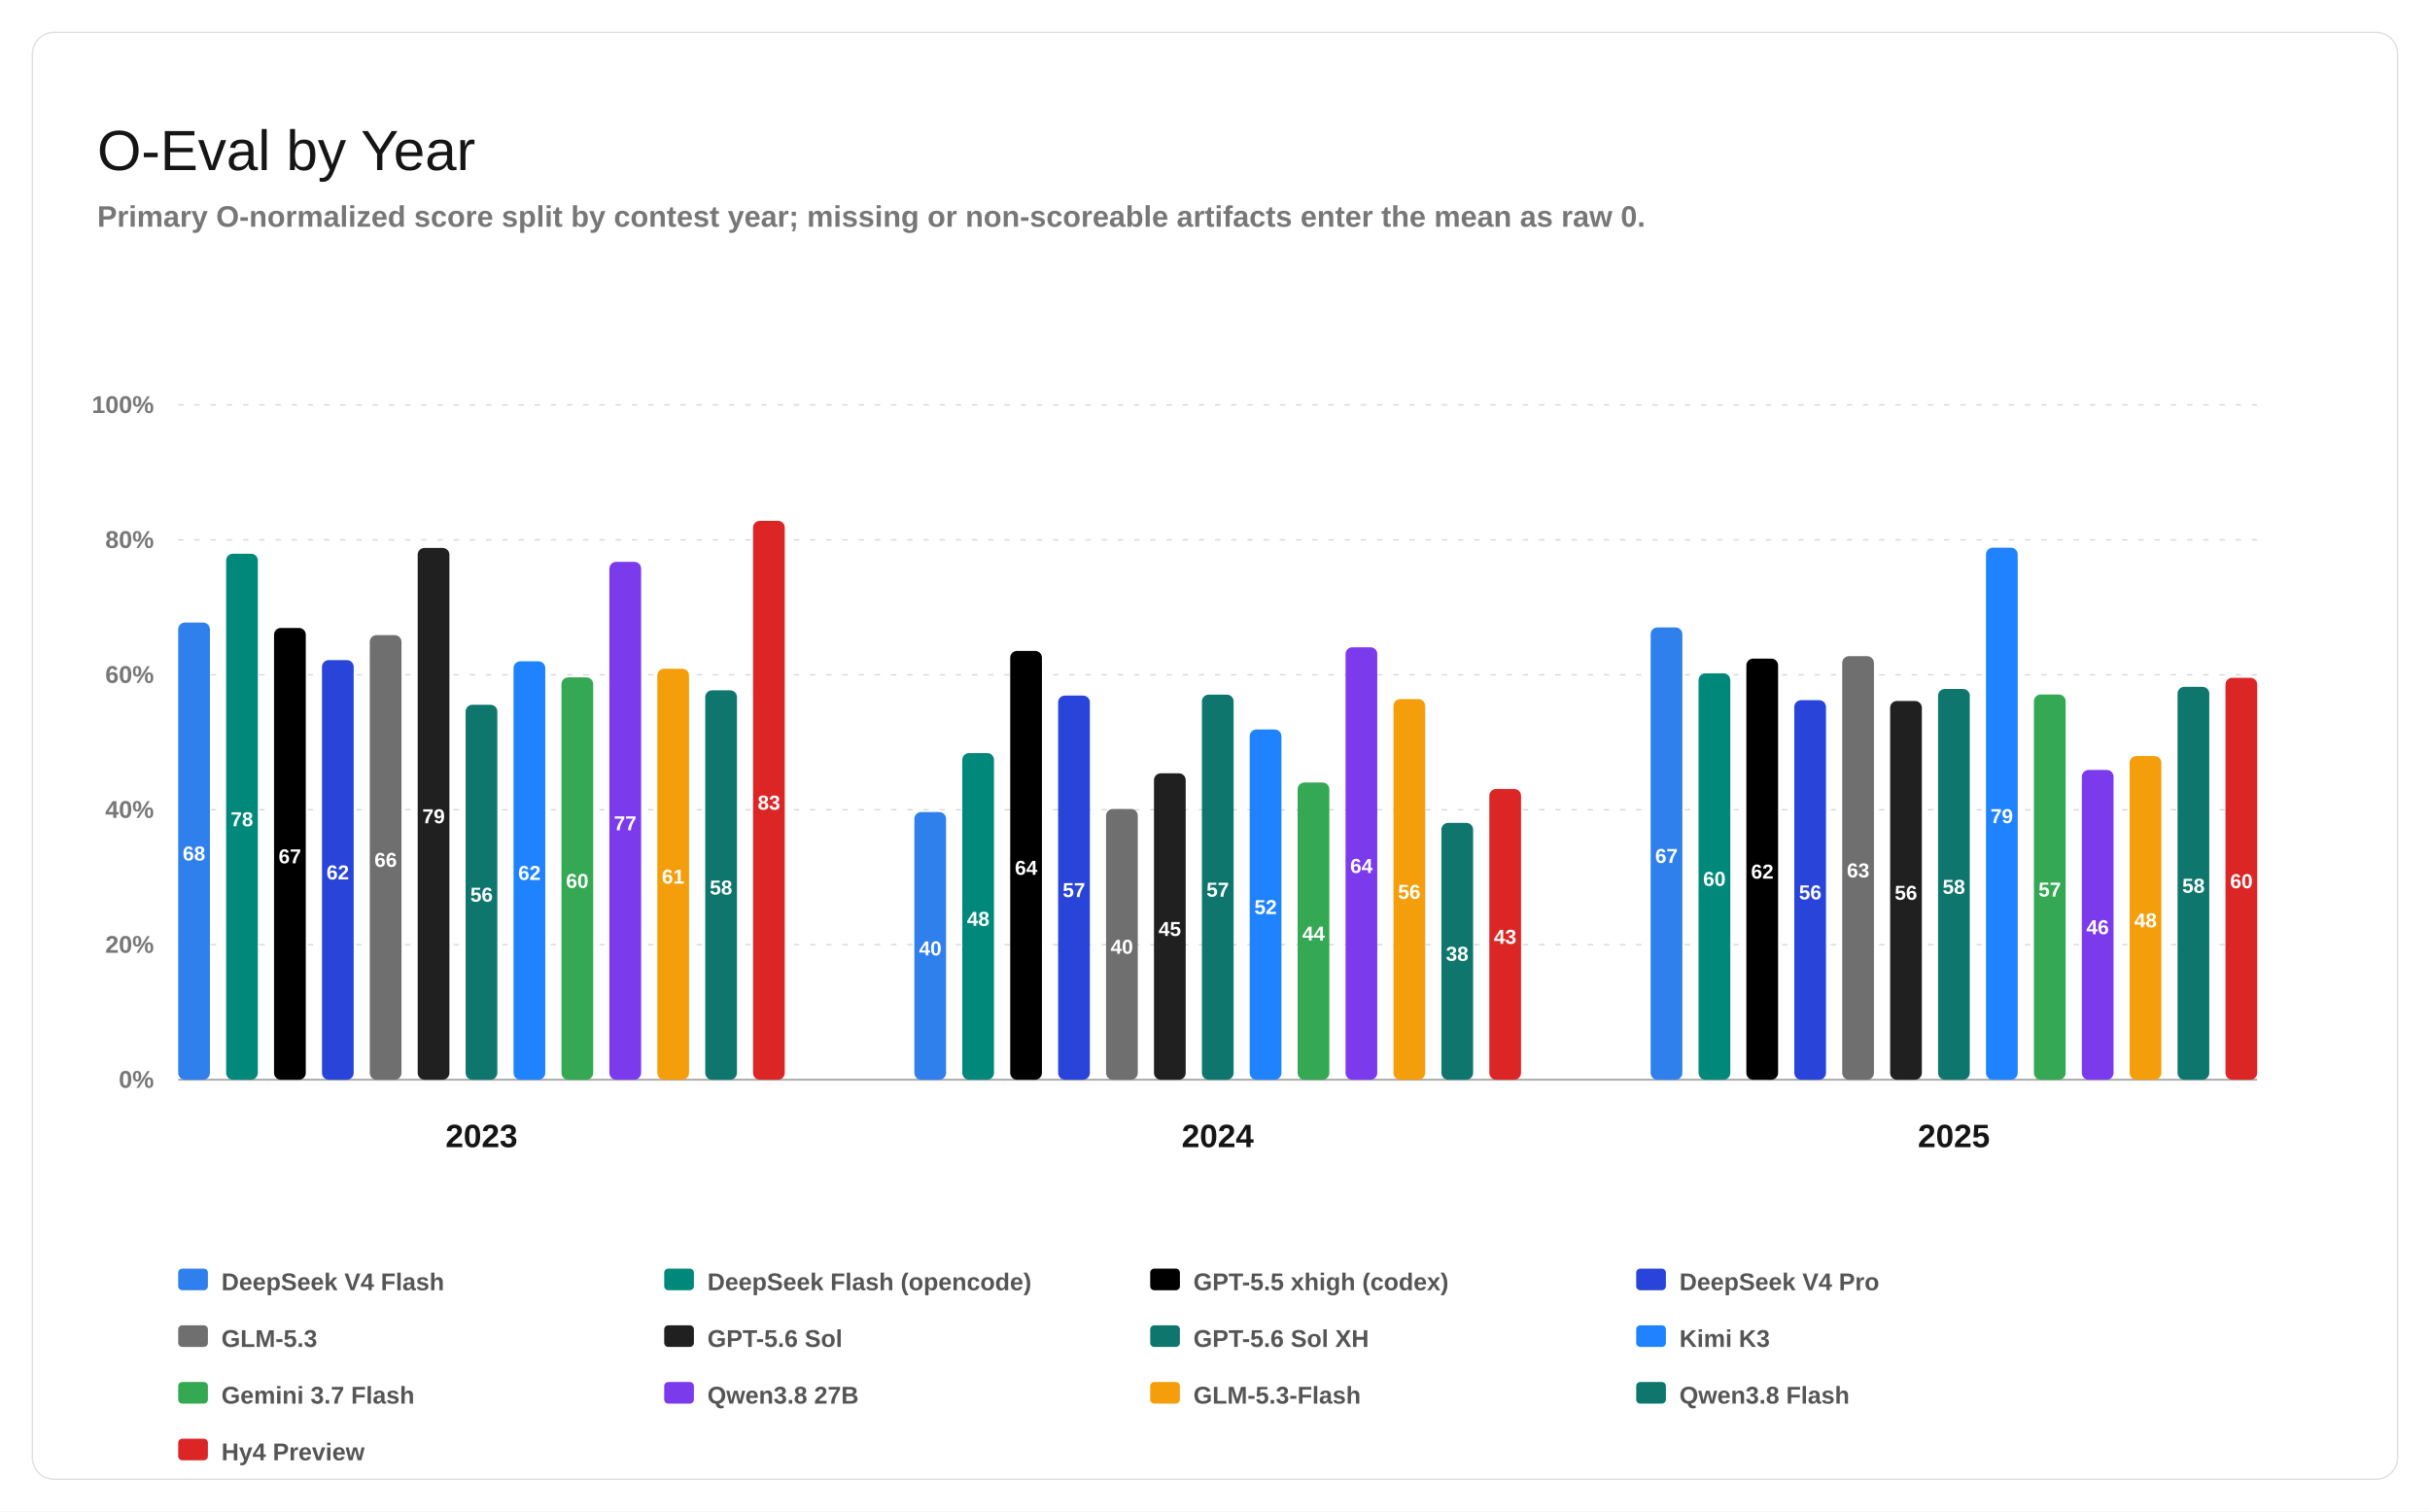
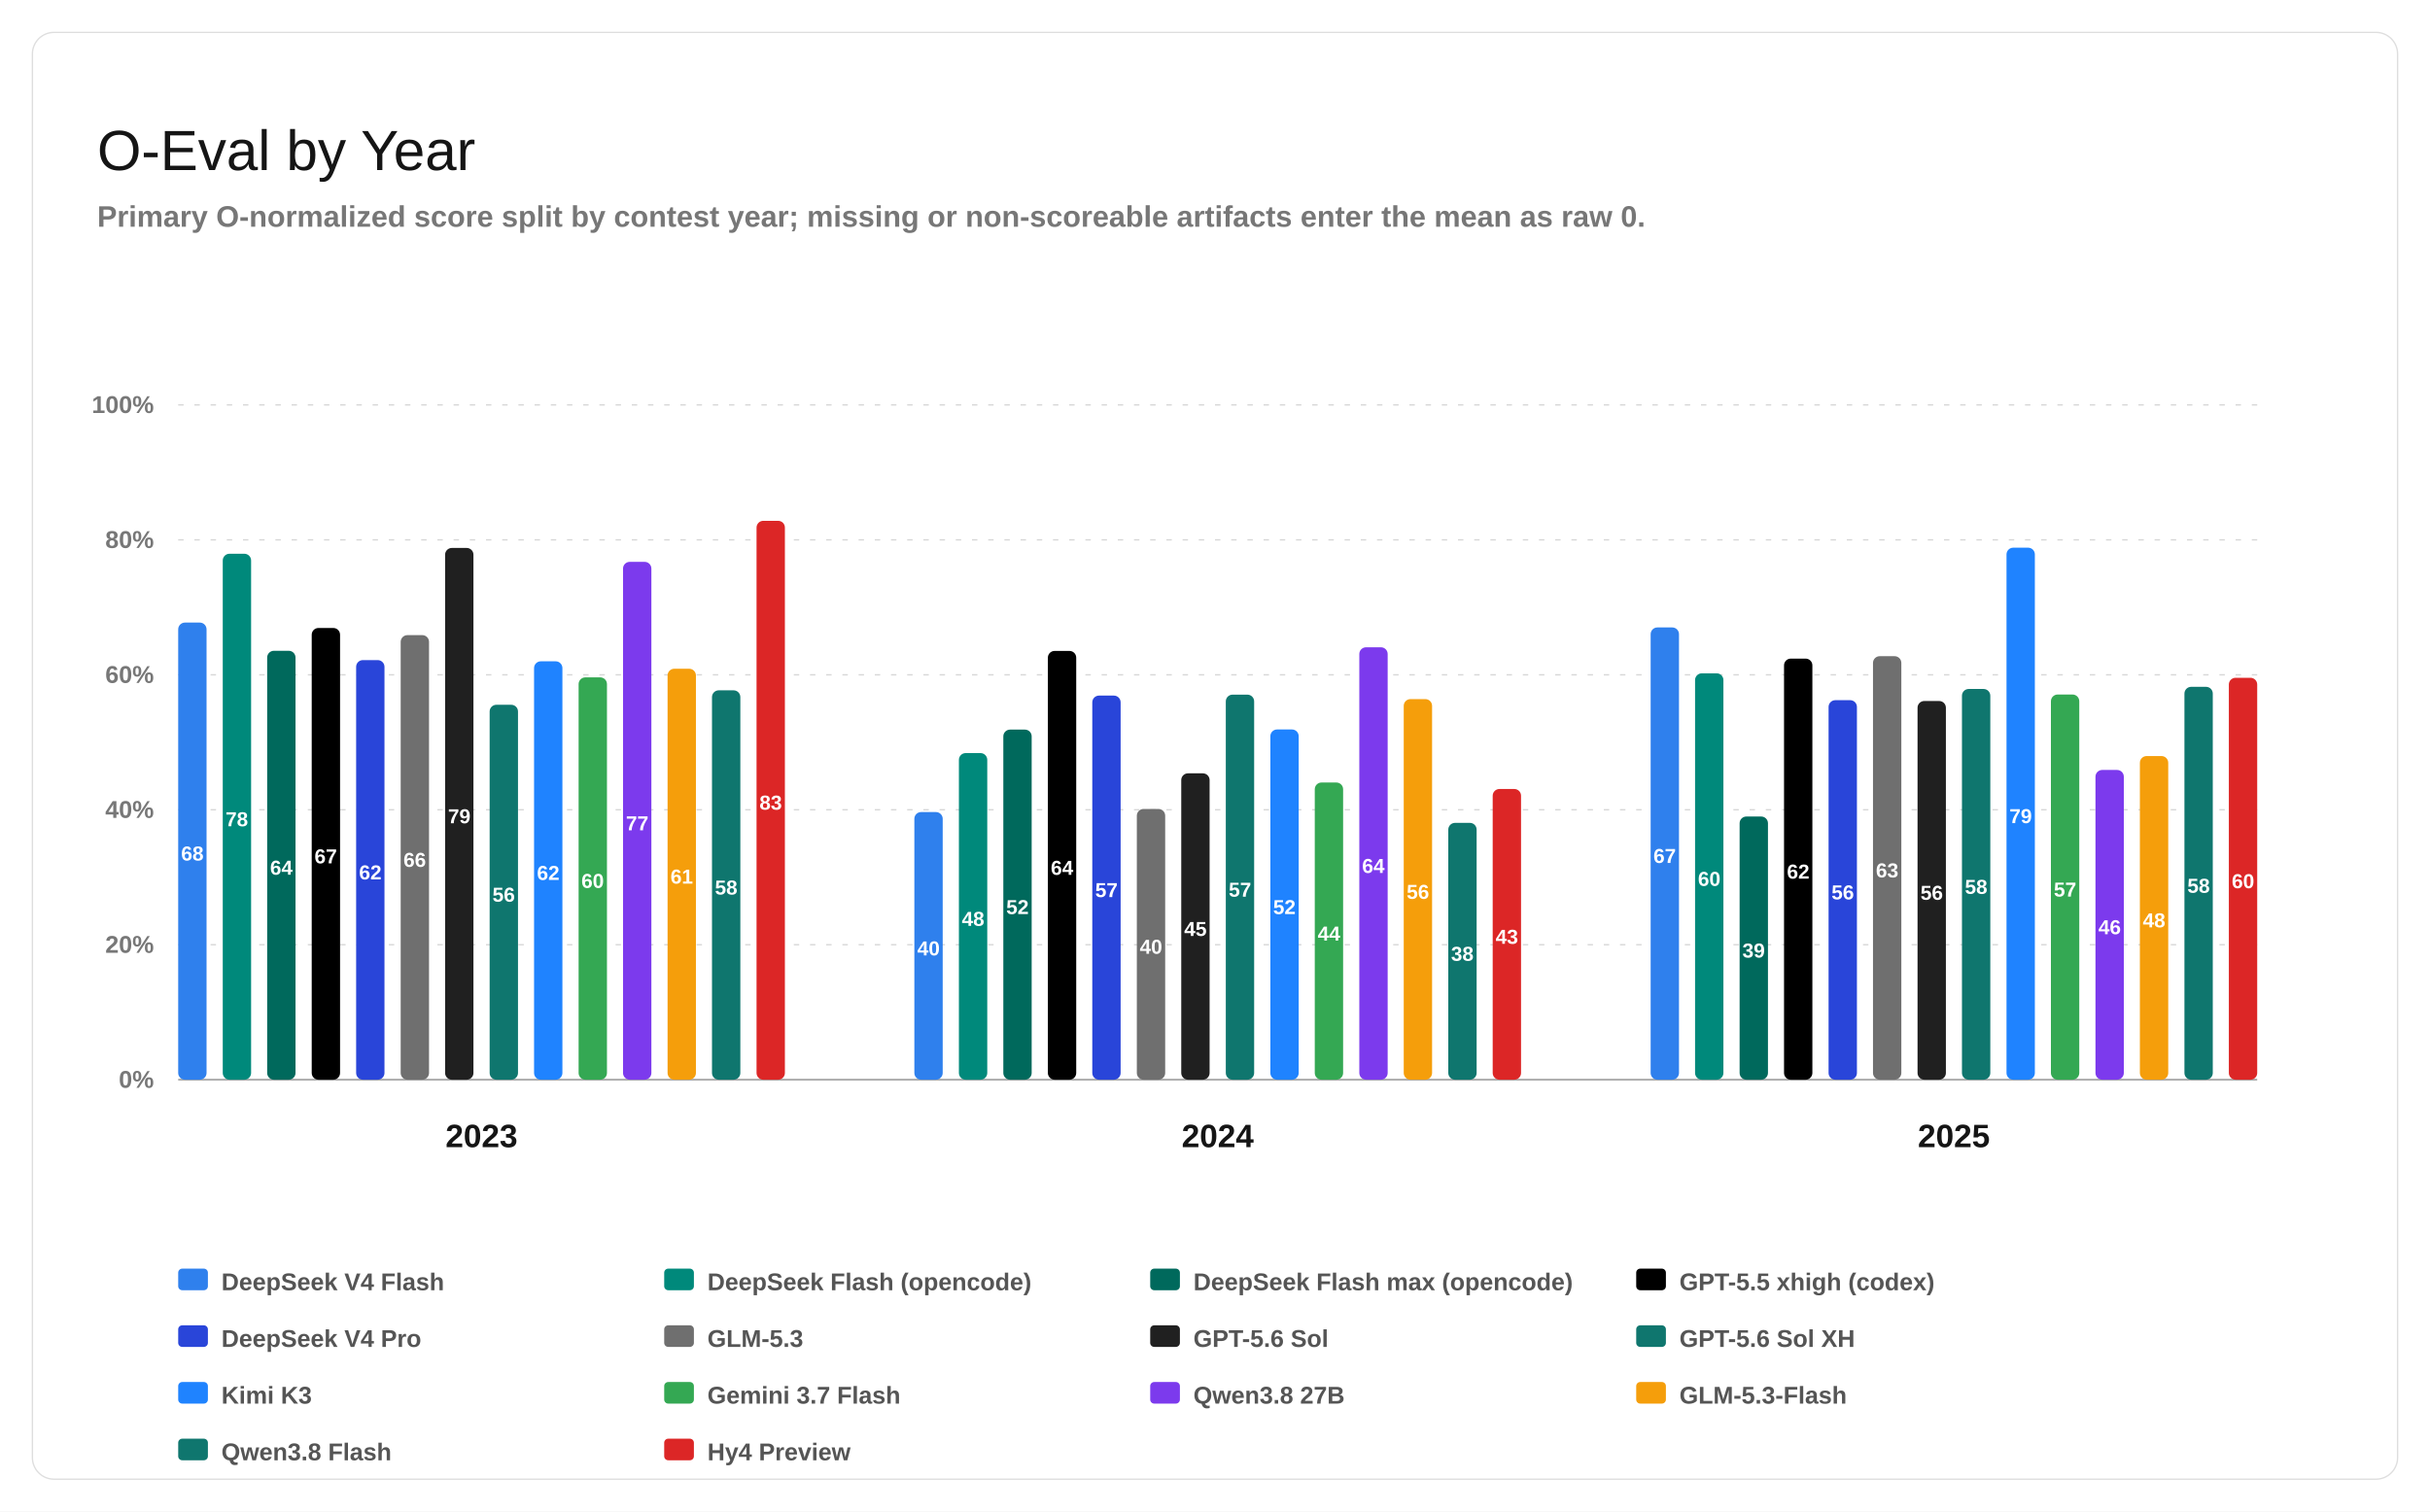
<svg xmlns="http://www.w3.org/2000/svg" width="1800" height="1120" viewBox="0 0 1800 1120" role="img">
  <style>
      .title { font-family: Georgia, Times, serif; font-size: 42px; font-weight: 500; fill: #050505; }
      .subtitle { font-family: Arial, Helvetica, sans-serif; font-size: 22px; fill: #777777; font-weight: 650; }
      .axis { font-family: Arial, Helvetica, sans-serif; font-size: 18px; fill: #777777; font-weight: 650; }
      .axis-title { font-family: Arial, Helvetica, sans-serif; font-size: 22px; fill: #111111; font-weight: 720; }
      .label { font-family: Arial, Helvetica, sans-serif; font-size: 19px; fill: #151515; font-weight: 700; }
      .small { font-family: Arial, Helvetica, sans-serif; font-size: 18px; fill: #777777; font-weight: 650; }
    </style>
  <rect width="1800" height="1120" fill="#ffffff" />
  <rect x="24.0" y="24.0" width="1752.0" height="1072.0" fill="#ffffff" rx="16.0" stroke="#dedede" />
  <text x="72.0" y="126.0" text-anchor="start" font-family="Arial, Helvetica, sans-serif" font-size="42" font-weight="500" fill="#151515">O-Eval by Year</text>
  <text x="72.0" y="168.0" text-anchor="start" font-family="Arial, Helvetica, sans-serif" font-size="22" font-weight="650" fill="#777777">Primary O-normalized score split by contest year; missing or non-scoreable artifacts enter the mean as raw 0.</text>
  <line x1="132.0" y1="800.0" x2="1672.0" y2="800.0" stroke="#aaaaaa" stroke-width="1.4" />
  <text x="114.0" y="806.0" text-anchor="end" font-family="Arial, Helvetica, sans-serif" font-size="18" font-weight="600" fill="#777777">0%</text>
  <line x1="132.0" y1="700.0" x2="1672.0" y2="700.0" stroke="#d7d7d7" stroke-width="1.0" stroke-dasharray="4 8" />
  <text x="114.0" y="706.0" text-anchor="end" font-family="Arial, Helvetica, sans-serif" font-size="18" font-weight="600" fill="#777777">20%</text>
  <line x1="132.0" y1="600.0" x2="1672.0" y2="600.0" stroke="#d7d7d7" stroke-width="1.0" stroke-dasharray="4 8" />
  <text x="114.0" y="606.0" text-anchor="end" font-family="Arial, Helvetica, sans-serif" font-size="18" font-weight="600" fill="#777777">40%</text>
  <line x1="132.0" y1="500.0" x2="1672.0" y2="500.0" stroke="#d7d7d7" stroke-width="1.0" stroke-dasharray="4 8" />
  <text x="114.0" y="506.0" text-anchor="end" font-family="Arial, Helvetica, sans-serif" font-size="18" font-weight="600" fill="#777777">60%</text>
  <line x1="132.0" y1="400.0" x2="1672.0" y2="400.0" stroke="#d7d7d7" stroke-width="1.0" stroke-dasharray="4 8" />
  <text x="114.0" y="406.0" text-anchor="end" font-family="Arial, Helvetica, sans-serif" font-size="18" font-weight="600" fill="#777777">80%</text>
  <line x1="132.0" y1="300.0" x2="1672.0" y2="300.0" stroke="#d7d7d7" stroke-width="1.0" stroke-dasharray="4 8" />
  <text x="114.0" y="306.0" text-anchor="end" font-family="Arial, Helvetica, sans-serif" font-size="18" font-weight="600" fill="#777777">100%</text>
  <text x="356.7" y="850.0" text-anchor="middle" font-family="Arial, Helvetica, sans-serif" font-size="24" font-weight="800" fill="#151515">2023</text>
-   <rect x="132.0" y="461.3" width="23.5" height="338.7" fill="#2f80ed" rx="5.0" />
-   <text x="143.7" y="637.6" text-anchor="middle" font-family="Arial, Helvetica, sans-serif" font-size="15" font-weight="800" fill="#ffffff">68</text>
-   <rect x="167.5" y="410.3" width="23.5" height="389.7" fill="#00897b" rx="5.0" />
-   <text x="179.2" y="612.2" text-anchor="middle" font-family="Arial, Helvetica, sans-serif" font-size="15" font-weight="800" fill="#ffffff">78</text>
-   <rect x="203.0" y="465.3" width="23.5" height="334.7" fill="#000000" rx="5.0" />
-   <text x="214.7" y="639.7" text-anchor="middle" font-family="Arial, Helvetica, sans-serif" font-size="15" font-weight="800" fill="#ffffff">67</text>
-   <rect x="238.5" y="489.1" width="23.5" height="310.9" fill="#2945d9" rx="5.0" />
-   <text x="250.2" y="651.6" text-anchor="middle" font-family="Arial, Helvetica, sans-serif" font-size="15" font-weight="800" fill="#ffffff">62</text>
-   <rect x="273.9" y="470.6" width="23.5" height="329.4" fill="#6f6f6f" rx="5.0" />
-   <text x="285.7" y="642.3" text-anchor="middle" font-family="Arial, Helvetica, sans-serif" font-size="15" font-weight="800" fill="#ffffff">66</text>
-   <rect x="309.4" y="406.0" width="23.5" height="394.0" fill="#202020" rx="5.0" />
-   <text x="321.2" y="610.0" text-anchor="middle" font-family="Arial, Helvetica, sans-serif" font-size="15" font-weight="800" fill="#ffffff">79</text>
-   <rect x="344.9" y="522.2" width="23.5" height="277.8" fill="#0f766e" rx="5.0" />
-   <text x="356.7" y="668.1" text-anchor="middle" font-family="Arial, Helvetica, sans-serif" font-size="15" font-weight="800" fill="#ffffff">56</text>
-   <rect x="380.4" y="490.0" width="23.5" height="310.0" fill="#1f83ff" rx="5.0" />
-   <text x="392.2" y="652.0" text-anchor="middle" font-family="Arial, Helvetica, sans-serif" font-size="15" font-weight="800" fill="#ffffff">62</text>
-   <rect x="415.9" y="501.9" width="23.5" height="298.1" fill="#34a853" rx="5.0" />
-   <text x="427.6" y="657.9" text-anchor="middle" font-family="Arial, Helvetica, sans-serif" font-size="15" font-weight="800" fill="#ffffff">60</text>
-   <rect x="451.4" y="416.3" width="23.5" height="383.7" fill="#7c3aed" rx="5.0" />
-   <text x="463.1" y="615.2" text-anchor="middle" font-family="Arial, Helvetica, sans-serif" font-size="15" font-weight="800" fill="#ffffff">77</text>
-   <rect x="486.9" y="495.5" width="23.5" height="304.5" fill="#f59e0b" rx="5.0" />
-   <text x="498.6" y="654.7" text-anchor="middle" font-family="Arial, Helvetica, sans-serif" font-size="15" font-weight="800" fill="#ffffff">61</text>
-   <rect x="522.4" y="511.5" width="23.5" height="288.5" fill="#0f766e" rx="5.0" />
-   <text x="534.1" y="662.8" text-anchor="middle" font-family="Arial, Helvetica, sans-serif" font-size="15" font-weight="800" fill="#ffffff">58</text>
-   <rect x="557.8" y="385.9" width="23.5" height="414.1" fill="#dc2626" rx="5.0" />
-   <text x="569.6" y="599.9" text-anchor="middle" font-family="Arial, Helvetica, sans-serif" font-size="15" font-weight="800" fill="#ffffff">83</text>
+   <rect x="132.0" y="461.3" width="21.0" height="338.7" fill="#2f80ed" rx="5.0" />
+   <text x="142.5" y="637.6" text-anchor="middle" font-family="Arial, Helvetica, sans-serif" font-size="15" font-weight="800" fill="#ffffff">68</text>
+   <rect x="165.0" y="410.3" width="21.0" height="389.7" fill="#00897b" rx="5.0" />
+   <text x="175.4" y="612.2" text-anchor="middle" font-family="Arial, Helvetica, sans-serif" font-size="15" font-weight="800" fill="#ffffff">78</text>
+   <rect x="197.9" y="482.2" width="21.0" height="317.8" fill="#00695c" rx="5.0" />
+   <text x="208.4" y="648.1" text-anchor="middle" font-family="Arial, Helvetica, sans-serif" font-size="15" font-weight="800" fill="#ffffff">64</text>
+   <rect x="230.9" y="465.3" width="21.0" height="334.7" fill="#000000" rx="5.0" />
+   <text x="241.3" y="639.7" text-anchor="middle" font-family="Arial, Helvetica, sans-serif" font-size="15" font-weight="800" fill="#ffffff">67</text>
+   <rect x="263.8" y="489.1" width="21.0" height="310.9" fill="#2945d9" rx="5.0" />
+   <text x="274.3" y="651.6" text-anchor="middle" font-family="Arial, Helvetica, sans-serif" font-size="15" font-weight="800" fill="#ffffff">62</text>
+   <rect x="296.8" y="470.6" width="21.0" height="329.4" fill="#6f6f6f" rx="5.0" />
+   <text x="307.2" y="642.3" text-anchor="middle" font-family="Arial, Helvetica, sans-serif" font-size="15" font-weight="800" fill="#ffffff">66</text>
+   <rect x="329.7" y="406.0" width="21.0" height="394.0" fill="#202020" rx="5.0" />
+   <text x="340.2" y="610.0" text-anchor="middle" font-family="Arial, Helvetica, sans-serif" font-size="15" font-weight="800" fill="#ffffff">79</text>
+   <rect x="362.7" y="522.2" width="21.0" height="277.8" fill="#0f766e" rx="5.0" />
+   <text x="373.1" y="668.1" text-anchor="middle" font-family="Arial, Helvetica, sans-serif" font-size="15" font-weight="800" fill="#ffffff">56</text>
+   <rect x="395.6" y="490.0" width="21.0" height="310.0" fill="#1f83ff" rx="5.0" />
+   <text x="406.1" y="652.0" text-anchor="middle" font-family="Arial, Helvetica, sans-serif" font-size="15" font-weight="800" fill="#ffffff">62</text>
+   <rect x="428.6" y="501.9" width="21.0" height="298.1" fill="#34a853" rx="5.0" />
+   <text x="439.0" y="657.9" text-anchor="middle" font-family="Arial, Helvetica, sans-serif" font-size="15" font-weight="800" fill="#ffffff">60</text>
+   <rect x="461.5" y="416.3" width="21.0" height="383.7" fill="#7c3aed" rx="5.0" />
+   <text x="472.0" y="615.2" text-anchor="middle" font-family="Arial, Helvetica, sans-serif" font-size="15" font-weight="800" fill="#ffffff">77</text>
+   <rect x="494.5" y="495.5" width="21.0" height="304.5" fill="#f59e0b" rx="5.0" />
+   <text x="505.0" y="654.7" text-anchor="middle" font-family="Arial, Helvetica, sans-serif" font-size="15" font-weight="800" fill="#ffffff">61</text>
+   <rect x="527.4" y="511.5" width="21.0" height="288.5" fill="#0f766e" rx="5.0" />
+   <text x="537.9" y="662.8" text-anchor="middle" font-family="Arial, Helvetica, sans-serif" font-size="15" font-weight="800" fill="#ffffff">58</text>
+   <rect x="560.4" y="385.9" width="21.0" height="414.1" fill="#dc2626" rx="5.0" />
+   <text x="570.9" y="599.9" text-anchor="middle" font-family="Arial, Helvetica, sans-serif" font-size="15" font-weight="800" fill="#ffffff">83</text>
  <text x="902.0" y="850.0" text-anchor="middle" font-family="Arial, Helvetica, sans-serif" font-size="24" font-weight="800" fill="#151515">2024</text>
-   <rect x="677.3" y="601.7" width="23.5" height="198.3" fill="#2f80ed" rx="5.0" />
-   <text x="689.1" y="707.9" text-anchor="middle" font-family="Arial, Helvetica, sans-serif" font-size="15" font-weight="800" fill="#ffffff">40</text>
-   <rect x="712.8" y="558.0" width="23.5" height="242.0" fill="#00897b" rx="5.0" />
-   <text x="724.6" y="686.0" text-anchor="middle" font-family="Arial, Helvetica, sans-serif" font-size="15" font-weight="800" fill="#ffffff">48</text>
-   <rect x="748.3" y="482.3" width="23.5" height="317.7" fill="#000000" rx="5.0" />
-   <text x="760.1" y="648.2" text-anchor="middle" font-family="Arial, Helvetica, sans-serif" font-size="15" font-weight="800" fill="#ffffff">64</text>
-   <rect x="783.8" y="515.4" width="23.5" height="284.6" fill="#2945d9" rx="5.0" />
-   <text x="795.5" y="664.7" text-anchor="middle" font-family="Arial, Helvetica, sans-serif" font-size="15" font-weight="800" fill="#ffffff">57</text>
-   <rect x="819.3" y="599.4" width="23.5" height="200.6" fill="#6f6f6f" rx="5.0" />
-   <text x="831.0" y="706.7" text-anchor="middle" font-family="Arial, Helvetica, sans-serif" font-size="15" font-weight="800" fill="#ffffff">40</text>
-   <rect x="854.8" y="573.0" width="23.5" height="227.0" fill="#202020" rx="5.0" />
-   <text x="866.5" y="693.5" text-anchor="middle" font-family="Arial, Helvetica, sans-serif" font-size="15" font-weight="800" fill="#ffffff">45</text>
-   <rect x="890.3" y="514.7" width="23.5" height="285.3" fill="#0f766e" rx="5.0" />
-   <text x="902.0" y="664.4" text-anchor="middle" font-family="Arial, Helvetica, sans-serif" font-size="15" font-weight="800" fill="#ffffff">57</text>
-   <rect x="925.7" y="540.5" width="23.5" height="259.5" fill="#1f83ff" rx="5.0" />
-   <text x="937.5" y="677.3" text-anchor="middle" font-family="Arial, Helvetica, sans-serif" font-size="15" font-weight="800" fill="#ffffff">52</text>
-   <rect x="961.2" y="579.8" width="23.5" height="220.2" fill="#34a853" rx="5.0" />
-   <text x="973.0" y="696.9" text-anchor="middle" font-family="Arial, Helvetica, sans-serif" font-size="15" font-weight="800" fill="#ffffff">44</text>
-   <rect x="996.7" y="479.6" width="23.5" height="320.4" fill="#7c3aed" rx="5.0" />
-   <text x="1008.5" y="646.8" text-anchor="middle" font-family="Arial, Helvetica, sans-serif" font-size="15" font-weight="800" fill="#ffffff">64</text>
-   <rect x="1032.2" y="518.0" width="23.5" height="282.0" fill="#f59e0b" rx="5.0" />
-   <text x="1043.9" y="666.0" text-anchor="middle" font-family="Arial, Helvetica, sans-serif" font-size="15" font-weight="800" fill="#ffffff">56</text>
-   <rect x="1067.7" y="609.7" width="23.5" height="190.3" fill="#0f766e" rx="5.0" />
-   <text x="1079.4" y="711.9" text-anchor="middle" font-family="Arial, Helvetica, sans-serif" font-size="15" font-weight="800" fill="#ffffff">38</text>
-   <rect x="1103.2" y="584.6" width="23.5" height="215.4" fill="#dc2626" rx="5.0" />
-   <text x="1114.9" y="699.3" text-anchor="middle" font-family="Arial, Helvetica, sans-serif" font-size="15" font-weight="800" fill="#ffffff">43</text>
+   <rect x="677.3" y="601.7" width="21.0" height="198.3" fill="#2f80ed" rx="5.0" />
+   <text x="687.8" y="707.9" text-anchor="middle" font-family="Arial, Helvetica, sans-serif" font-size="15" font-weight="800" fill="#ffffff">40</text>
+   <rect x="710.3" y="558.0" width="21.0" height="242.0" fill="#00897b" rx="5.0" />
+   <text x="720.8" y="686.0" text-anchor="middle" font-family="Arial, Helvetica, sans-serif" font-size="15" font-weight="800" fill="#ffffff">48</text>
+   <rect x="743.2" y="540.6" width="21.0" height="259.4" fill="#00695c" rx="5.0" />
+   <text x="753.7" y="677.3" text-anchor="middle" font-family="Arial, Helvetica, sans-serif" font-size="15" font-weight="800" fill="#ffffff">52</text>
+   <rect x="776.2" y="482.3" width="21.0" height="317.7" fill="#000000" rx="5.0" />
+   <text x="786.7" y="648.2" text-anchor="middle" font-family="Arial, Helvetica, sans-serif" font-size="15" font-weight="800" fill="#ffffff">64</text>
+   <rect x="809.1" y="515.4" width="21.0" height="284.6" fill="#2945d9" rx="5.0" />
+   <text x="819.6" y="664.7" text-anchor="middle" font-family="Arial, Helvetica, sans-serif" font-size="15" font-weight="800" fill="#ffffff">57</text>
+   <rect x="842.1" y="599.4" width="21.0" height="200.6" fill="#6f6f6f" rx="5.0" />
+   <text x="852.6" y="706.7" text-anchor="middle" font-family="Arial, Helvetica, sans-serif" font-size="15" font-weight="800" fill="#ffffff">40</text>
+   <rect x="875.0" y="573.0" width="21.0" height="227.0" fill="#202020" rx="5.0" />
+   <text x="885.5" y="693.5" text-anchor="middle" font-family="Arial, Helvetica, sans-serif" font-size="15" font-weight="800" fill="#ffffff">45</text>
+   <rect x="908.0" y="514.7" width="21.0" height="285.3" fill="#0f766e" rx="5.0" />
+   <text x="918.5" y="664.4" text-anchor="middle" font-family="Arial, Helvetica, sans-serif" font-size="15" font-weight="800" fill="#ffffff">57</text>
+   <rect x="941.0" y="540.5" width="21.0" height="259.5" fill="#1f83ff" rx="5.0" />
+   <text x="951.4" y="677.3" text-anchor="middle" font-family="Arial, Helvetica, sans-serif" font-size="15" font-weight="800" fill="#ffffff">52</text>
+   <rect x="973.9" y="579.8" width="21.0" height="220.2" fill="#34a853" rx="5.0" />
+   <text x="984.4" y="696.9" text-anchor="middle" font-family="Arial, Helvetica, sans-serif" font-size="15" font-weight="800" fill="#ffffff">44</text>
+   <rect x="1006.9" y="479.6" width="21.0" height="320.4" fill="#7c3aed" rx="5.0" />
+   <text x="1017.3" y="646.8" text-anchor="middle" font-family="Arial, Helvetica, sans-serif" font-size="15" font-weight="800" fill="#ffffff">64</text>
+   <rect x="1039.8" y="518.0" width="21.0" height="282.0" fill="#f59e0b" rx="5.0" />
+   <text x="1050.3" y="666.0" text-anchor="middle" font-family="Arial, Helvetica, sans-serif" font-size="15" font-weight="800" fill="#ffffff">56</text>
+   <rect x="1072.8" y="609.7" width="21.0" height="190.3" fill="#0f766e" rx="5.0" />
+   <text x="1083.2" y="711.9" text-anchor="middle" font-family="Arial, Helvetica, sans-serif" font-size="15" font-weight="800" fill="#ffffff">38</text>
+   <rect x="1105.7" y="584.6" width="21.0" height="215.4" fill="#dc2626" rx="5.0" />
+   <text x="1116.2" y="699.3" text-anchor="middle" font-family="Arial, Helvetica, sans-serif" font-size="15" font-weight="800" fill="#ffffff">43</text>
  <text x="1447.3" y="850.0" text-anchor="middle" font-family="Arial, Helvetica, sans-serif" font-size="24" font-weight="800" fill="#151515">2025</text>
-   <rect x="1222.7" y="464.9" width="23.5" height="335.1" fill="#2f80ed" rx="5.0" />
-   <text x="1234.4" y="639.4" text-anchor="middle" font-family="Arial, Helvetica, sans-serif" font-size="15" font-weight="800" fill="#ffffff">67</text>
-   <rect x="1258.2" y="498.9" width="23.5" height="301.1" fill="#00897b" rx="5.0" />
-   <text x="1269.9" y="656.4" text-anchor="middle" font-family="Arial, Helvetica, sans-serif" font-size="15" font-weight="800" fill="#ffffff">60</text>
-   <rect x="1293.6" y="488.0" width="23.5" height="312.0" fill="#000000" rx="5.0" />
-   <text x="1305.4" y="651.0" text-anchor="middle" font-family="Arial, Helvetica, sans-serif" font-size="15" font-weight="800" fill="#ffffff">62</text>
-   <rect x="1329.1" y="518.8" width="23.5" height="281.2" fill="#2945d9" rx="5.0" />
-   <text x="1340.9" y="666.4" text-anchor="middle" font-family="Arial, Helvetica, sans-serif" font-size="15" font-weight="800" fill="#ffffff">56</text>
-   <rect x="1364.6" y="486.2" width="23.5" height="313.8" fill="#6f6f6f" rx="5.0" />
-   <text x="1376.4" y="650.1" text-anchor="middle" font-family="Arial, Helvetica, sans-serif" font-size="15" font-weight="800" fill="#ffffff">63</text>
-   <rect x="1400.1" y="519.4" width="23.5" height="280.6" fill="#202020" rx="5.0" />
-   <text x="1411.8" y="666.7" text-anchor="middle" font-family="Arial, Helvetica, sans-serif" font-size="15" font-weight="800" fill="#ffffff">56</text>
-   <rect x="1435.6" y="510.5" width="23.5" height="289.5" fill="#0f766e" rx="5.0" />
-   <text x="1447.3" y="662.3" text-anchor="middle" font-family="Arial, Helvetica, sans-serif" font-size="15" font-weight="800" fill="#ffffff">58</text>
-   <rect x="1471.1" y="405.8" width="23.5" height="394.2" fill="#1f83ff" rx="5.0" />
-   <text x="1482.8" y="609.9" text-anchor="middle" font-family="Arial, Helvetica, sans-serif" font-size="15" font-weight="800" fill="#ffffff">79</text>
-   <rect x="1506.6" y="514.6" width="23.5" height="285.4" fill="#34a853" rx="5.0" />
-   <text x="1518.3" y="664.3" text-anchor="middle" font-family="Arial, Helvetica, sans-serif" font-size="15" font-weight="800" fill="#ffffff">57</text>
-   <rect x="1542.1" y="570.5" width="23.5" height="229.5" fill="#7c3aed" rx="5.0" />
-   <text x="1553.8" y="692.2" text-anchor="middle" font-family="Arial, Helvetica, sans-serif" font-size="15" font-weight="800" fill="#ffffff">46</text>
-   <rect x="1577.5" y="560.2" width="23.5" height="239.8" fill="#f59e0b" rx="5.0" />
-   <text x="1589.3" y="687.1" text-anchor="middle" font-family="Arial, Helvetica, sans-serif" font-size="15" font-weight="800" fill="#ffffff">48</text>
-   <rect x="1613.0" y="508.9" width="23.5" height="291.1" fill="#0f766e" rx="5.0" />
-   <text x="1624.8" y="661.5" text-anchor="middle" font-family="Arial, Helvetica, sans-serif" font-size="15" font-weight="800" fill="#ffffff">58</text>
-   <rect x="1648.5" y="502.2" width="23.5" height="297.8" fill="#dc2626" rx="5.0" />
-   <text x="1660.3" y="658.1" text-anchor="middle" font-family="Arial, Helvetica, sans-serif" font-size="15" font-weight="800" fill="#ffffff">60</text>
+   <rect x="1222.7" y="464.9" width="21.0" height="335.1" fill="#2f80ed" rx="5.0" />
+   <text x="1233.1" y="639.4" text-anchor="middle" font-family="Arial, Helvetica, sans-serif" font-size="15" font-weight="800" fill="#ffffff">67</text>
+   <rect x="1255.6" y="498.9" width="21.0" height="301.1" fill="#00897b" rx="5.0" />
+   <text x="1266.1" y="656.4" text-anchor="middle" font-family="Arial, Helvetica, sans-serif" font-size="15" font-weight="800" fill="#ffffff">60</text>
+   <rect x="1288.6" y="605.0" width="21.0" height="195.0" fill="#00695c" rx="5.0" />
+   <text x="1299.0" y="709.5" text-anchor="middle" font-family="Arial, Helvetica, sans-serif" font-size="15" font-weight="800" fill="#ffffff">39</text>
+   <rect x="1321.5" y="488.0" width="21.0" height="312.0" fill="#000000" rx="5.0" />
+   <text x="1332.0" y="651.0" text-anchor="middle" font-family="Arial, Helvetica, sans-serif" font-size="15" font-weight="800" fill="#ffffff">62</text>
+   <rect x="1354.5" y="518.8" width="21.0" height="281.2" fill="#2945d9" rx="5.0" />
+   <text x="1365.0" y="666.4" text-anchor="middle" font-family="Arial, Helvetica, sans-serif" font-size="15" font-weight="800" fill="#ffffff">56</text>
+   <rect x="1387.4" y="486.2" width="21.0" height="313.8" fill="#6f6f6f" rx="5.0" />
+   <text x="1397.9" y="650.1" text-anchor="middle" font-family="Arial, Helvetica, sans-serif" font-size="15" font-weight="800" fill="#ffffff">63</text>
+   <rect x="1420.4" y="519.4" width="21.0" height="280.6" fill="#202020" rx="5.0" />
+   <text x="1430.9" y="666.7" text-anchor="middle" font-family="Arial, Helvetica, sans-serif" font-size="15" font-weight="800" fill="#ffffff">56</text>
+   <rect x="1453.3" y="510.5" width="21.0" height="289.5" fill="#0f766e" rx="5.0" />
+   <text x="1463.8" y="662.3" text-anchor="middle" font-family="Arial, Helvetica, sans-serif" font-size="15" font-weight="800" fill="#ffffff">58</text>
+   <rect x="1486.3" y="405.8" width="21.0" height="394.2" fill="#1f83ff" rx="5.0" />
+   <text x="1496.8" y="609.9" text-anchor="middle" font-family="Arial, Helvetica, sans-serif" font-size="15" font-weight="800" fill="#ffffff">79</text>
+   <rect x="1519.2" y="514.6" width="21.0" height="285.4" fill="#34a853" rx="5.0" />
+   <text x="1529.7" y="664.3" text-anchor="middle" font-family="Arial, Helvetica, sans-serif" font-size="15" font-weight="800" fill="#ffffff">57</text>
+   <rect x="1552.2" y="570.5" width="21.0" height="229.5" fill="#7c3aed" rx="5.0" />
+   <text x="1562.7" y="692.2" text-anchor="middle" font-family="Arial, Helvetica, sans-serif" font-size="15" font-weight="800" fill="#ffffff">46</text>
+   <rect x="1585.1" y="560.2" width="21.0" height="239.8" fill="#f59e0b" rx="5.0" />
+   <text x="1595.6" y="687.1" text-anchor="middle" font-family="Arial, Helvetica, sans-serif" font-size="15" font-weight="800" fill="#ffffff">48</text>
+   <rect x="1618.1" y="508.9" width="21.0" height="291.1" fill="#0f766e" rx="5.0" />
+   <text x="1628.6" y="661.5" text-anchor="middle" font-family="Arial, Helvetica, sans-serif" font-size="15" font-weight="800" fill="#ffffff">58</text>
+   <rect x="1651.0" y="502.2" width="21.0" height="297.8" fill="#dc2626" rx="5.0" />
+   <text x="1661.5" y="658.1" text-anchor="middle" font-family="Arial, Helvetica, sans-serif" font-size="15" font-weight="800" fill="#ffffff">60</text>
  <rect x="132.0" y="940.0" width="22.0" height="16.0" fill="#2f80ed" rx="3.0" />
  <text x="164.0" y="956.0" text-anchor="start" font-family="Arial, Helvetica, sans-serif" font-size="18" font-weight="600" fill="#555555">DeepSeek V4 Flash</text>
  <rect x="492.0" y="940.0" width="22.0" height="16.0" fill="#00897b" rx="3.0" />
  <text x="524.0" y="956.0" text-anchor="start" font-family="Arial, Helvetica, sans-serif" font-size="18" font-weight="600" fill="#555555">DeepSeek Flash (opencode)</text>
-   <rect x="852.0" y="940.0" width="22.0" height="16.0" fill="#000000" rx="3.0" />
-   <text x="884.0" y="956.0" text-anchor="start" font-family="Arial, Helvetica, sans-serif" font-size="18" font-weight="600" fill="#555555">GPT-5.5 xhigh (codex)</text>
-   <rect x="1212.0" y="940.0" width="22.0" height="16.0" fill="#2945d9" rx="3.0" />
-   <text x="1244.0" y="956.0" text-anchor="start" font-family="Arial, Helvetica, sans-serif" font-size="18" font-weight="600" fill="#555555">DeepSeek V4 Pro</text>
-   <rect x="132.0" y="982.0" width="22.0" height="16.0" fill="#6f6f6f" rx="3.0" />
-   <text x="164.0" y="998.0" text-anchor="start" font-family="Arial, Helvetica, sans-serif" font-size="18" font-weight="600" fill="#555555">GLM-5.3</text>
-   <rect x="492.0" y="982.0" width="22.0" height="16.0" fill="#202020" rx="3.0" />
-   <text x="524.0" y="998.0" text-anchor="start" font-family="Arial, Helvetica, sans-serif" font-size="18" font-weight="600" fill="#555555">GPT-5.6 Sol</text>
-   <rect x="852.0" y="982.0" width="22.0" height="16.0" fill="#0f766e" rx="3.0" />
-   <text x="884.0" y="998.0" text-anchor="start" font-family="Arial, Helvetica, sans-serif" font-size="18" font-weight="600" fill="#555555">GPT-5.6 Sol XH</text>
-   <rect x="1212.0" y="982.0" width="22.0" height="16.0" fill="#1f83ff" rx="3.0" />
-   <text x="1244.0" y="998.0" text-anchor="start" font-family="Arial, Helvetica, sans-serif" font-size="18" font-weight="600" fill="#555555">Kimi K3</text>
-   <rect x="132.0" y="1024.0" width="22.0" height="16.0" fill="#34a853" rx="3.0" />
-   <text x="164.0" y="1040.0" text-anchor="start" font-family="Arial, Helvetica, sans-serif" font-size="18" font-weight="600" fill="#555555">Gemini 3.7 Flash</text>
-   <rect x="492.0" y="1024.0" width="22.0" height="16.0" fill="#7c3aed" rx="3.0" />
-   <text x="524.0" y="1040.0" text-anchor="start" font-family="Arial, Helvetica, sans-serif" font-size="18" font-weight="600" fill="#555555">Qwen3.8 27B</text>
-   <rect x="852.0" y="1024.0" width="22.0" height="16.0" fill="#f59e0b" rx="3.0" />
-   <text x="884.0" y="1040.0" text-anchor="start" font-family="Arial, Helvetica, sans-serif" font-size="18" font-weight="600" fill="#555555">GLM-5.3-Flash</text>
-   <rect x="1212.0" y="1024.0" width="22.0" height="16.0" fill="#0f766e" rx="3.0" />
-   <text x="1244.0" y="1040.0" text-anchor="start" font-family="Arial, Helvetica, sans-serif" font-size="18" font-weight="600" fill="#555555">Qwen3.8 Flash</text>
-   <rect x="132.0" y="1066.0" width="22.0" height="16.0" fill="#dc2626" rx="3.0" />
-   <text x="164.0" y="1082.0" text-anchor="start" font-family="Arial, Helvetica, sans-serif" font-size="18" font-weight="600" fill="#555555">Hy4 Preview</text>
+   <rect x="852.0" y="940.0" width="22.0" height="16.0" fill="#00695c" rx="3.0" />
+   <text x="884.0" y="956.0" text-anchor="start" font-family="Arial, Helvetica, sans-serif" font-size="18" font-weight="600" fill="#555555">DeepSeek Flash max (opencode)</text>
+   <rect x="1212.0" y="940.0" width="22.0" height="16.0" fill="#000000" rx="3.0" />
+   <text x="1244.0" y="956.0" text-anchor="start" font-family="Arial, Helvetica, sans-serif" font-size="18" font-weight="600" fill="#555555">GPT-5.5 xhigh (codex)</text>
+   <rect x="132.0" y="982.0" width="22.0" height="16.0" fill="#2945d9" rx="3.0" />
+   <text x="164.0" y="998.0" text-anchor="start" font-family="Arial, Helvetica, sans-serif" font-size="18" font-weight="600" fill="#555555">DeepSeek V4 Pro</text>
+   <rect x="492.0" y="982.0" width="22.0" height="16.0" fill="#6f6f6f" rx="3.0" />
+   <text x="524.0" y="998.0" text-anchor="start" font-family="Arial, Helvetica, sans-serif" font-size="18" font-weight="600" fill="#555555">GLM-5.3</text>
+   <rect x="852.0" y="982.0" width="22.0" height="16.0" fill="#202020" rx="3.0" />
+   <text x="884.0" y="998.0" text-anchor="start" font-family="Arial, Helvetica, sans-serif" font-size="18" font-weight="600" fill="#555555">GPT-5.6 Sol</text>
+   <rect x="1212.0" y="982.0" width="22.0" height="16.0" fill="#0f766e" rx="3.0" />
+   <text x="1244.0" y="998.0" text-anchor="start" font-family="Arial, Helvetica, sans-serif" font-size="18" font-weight="600" fill="#555555">GPT-5.6 Sol XH</text>
+   <rect x="132.0" y="1024.0" width="22.0" height="16.0" fill="#1f83ff" rx="3.0" />
+   <text x="164.0" y="1040.0" text-anchor="start" font-family="Arial, Helvetica, sans-serif" font-size="18" font-weight="600" fill="#555555">Kimi K3</text>
+   <rect x="492.0" y="1024.0" width="22.0" height="16.0" fill="#34a853" rx="3.0" />
+   <text x="524.0" y="1040.0" text-anchor="start" font-family="Arial, Helvetica, sans-serif" font-size="18" font-weight="600" fill="#555555">Gemini 3.7 Flash</text>
+   <rect x="852.0" y="1024.0" width="22.0" height="16.0" fill="#7c3aed" rx="3.0" />
+   <text x="884.0" y="1040.0" text-anchor="start" font-family="Arial, Helvetica, sans-serif" font-size="18" font-weight="600" fill="#555555">Qwen3.8 27B</text>
+   <rect x="1212.0" y="1024.0" width="22.0" height="16.0" fill="#f59e0b" rx="3.0" />
+   <text x="1244.0" y="1040.0" text-anchor="start" font-family="Arial, Helvetica, sans-serif" font-size="18" font-weight="600" fill="#555555">GLM-5.3-Flash</text>
+   <rect x="132.0" y="1066.0" width="22.0" height="16.0" fill="#0f766e" rx="3.0" />
+   <text x="164.0" y="1082.0" text-anchor="start" font-family="Arial, Helvetica, sans-serif" font-size="18" font-weight="600" fill="#555555">Qwen3.8 Flash</text>
+   <rect x="492.0" y="1066.0" width="22.0" height="16.0" fill="#dc2626" rx="3.0" />
+   <text x="524.0" y="1082.0" text-anchor="start" font-family="Arial, Helvetica, sans-serif" font-size="18" font-weight="600" fill="#555555">Hy4 Preview</text>
</svg>
